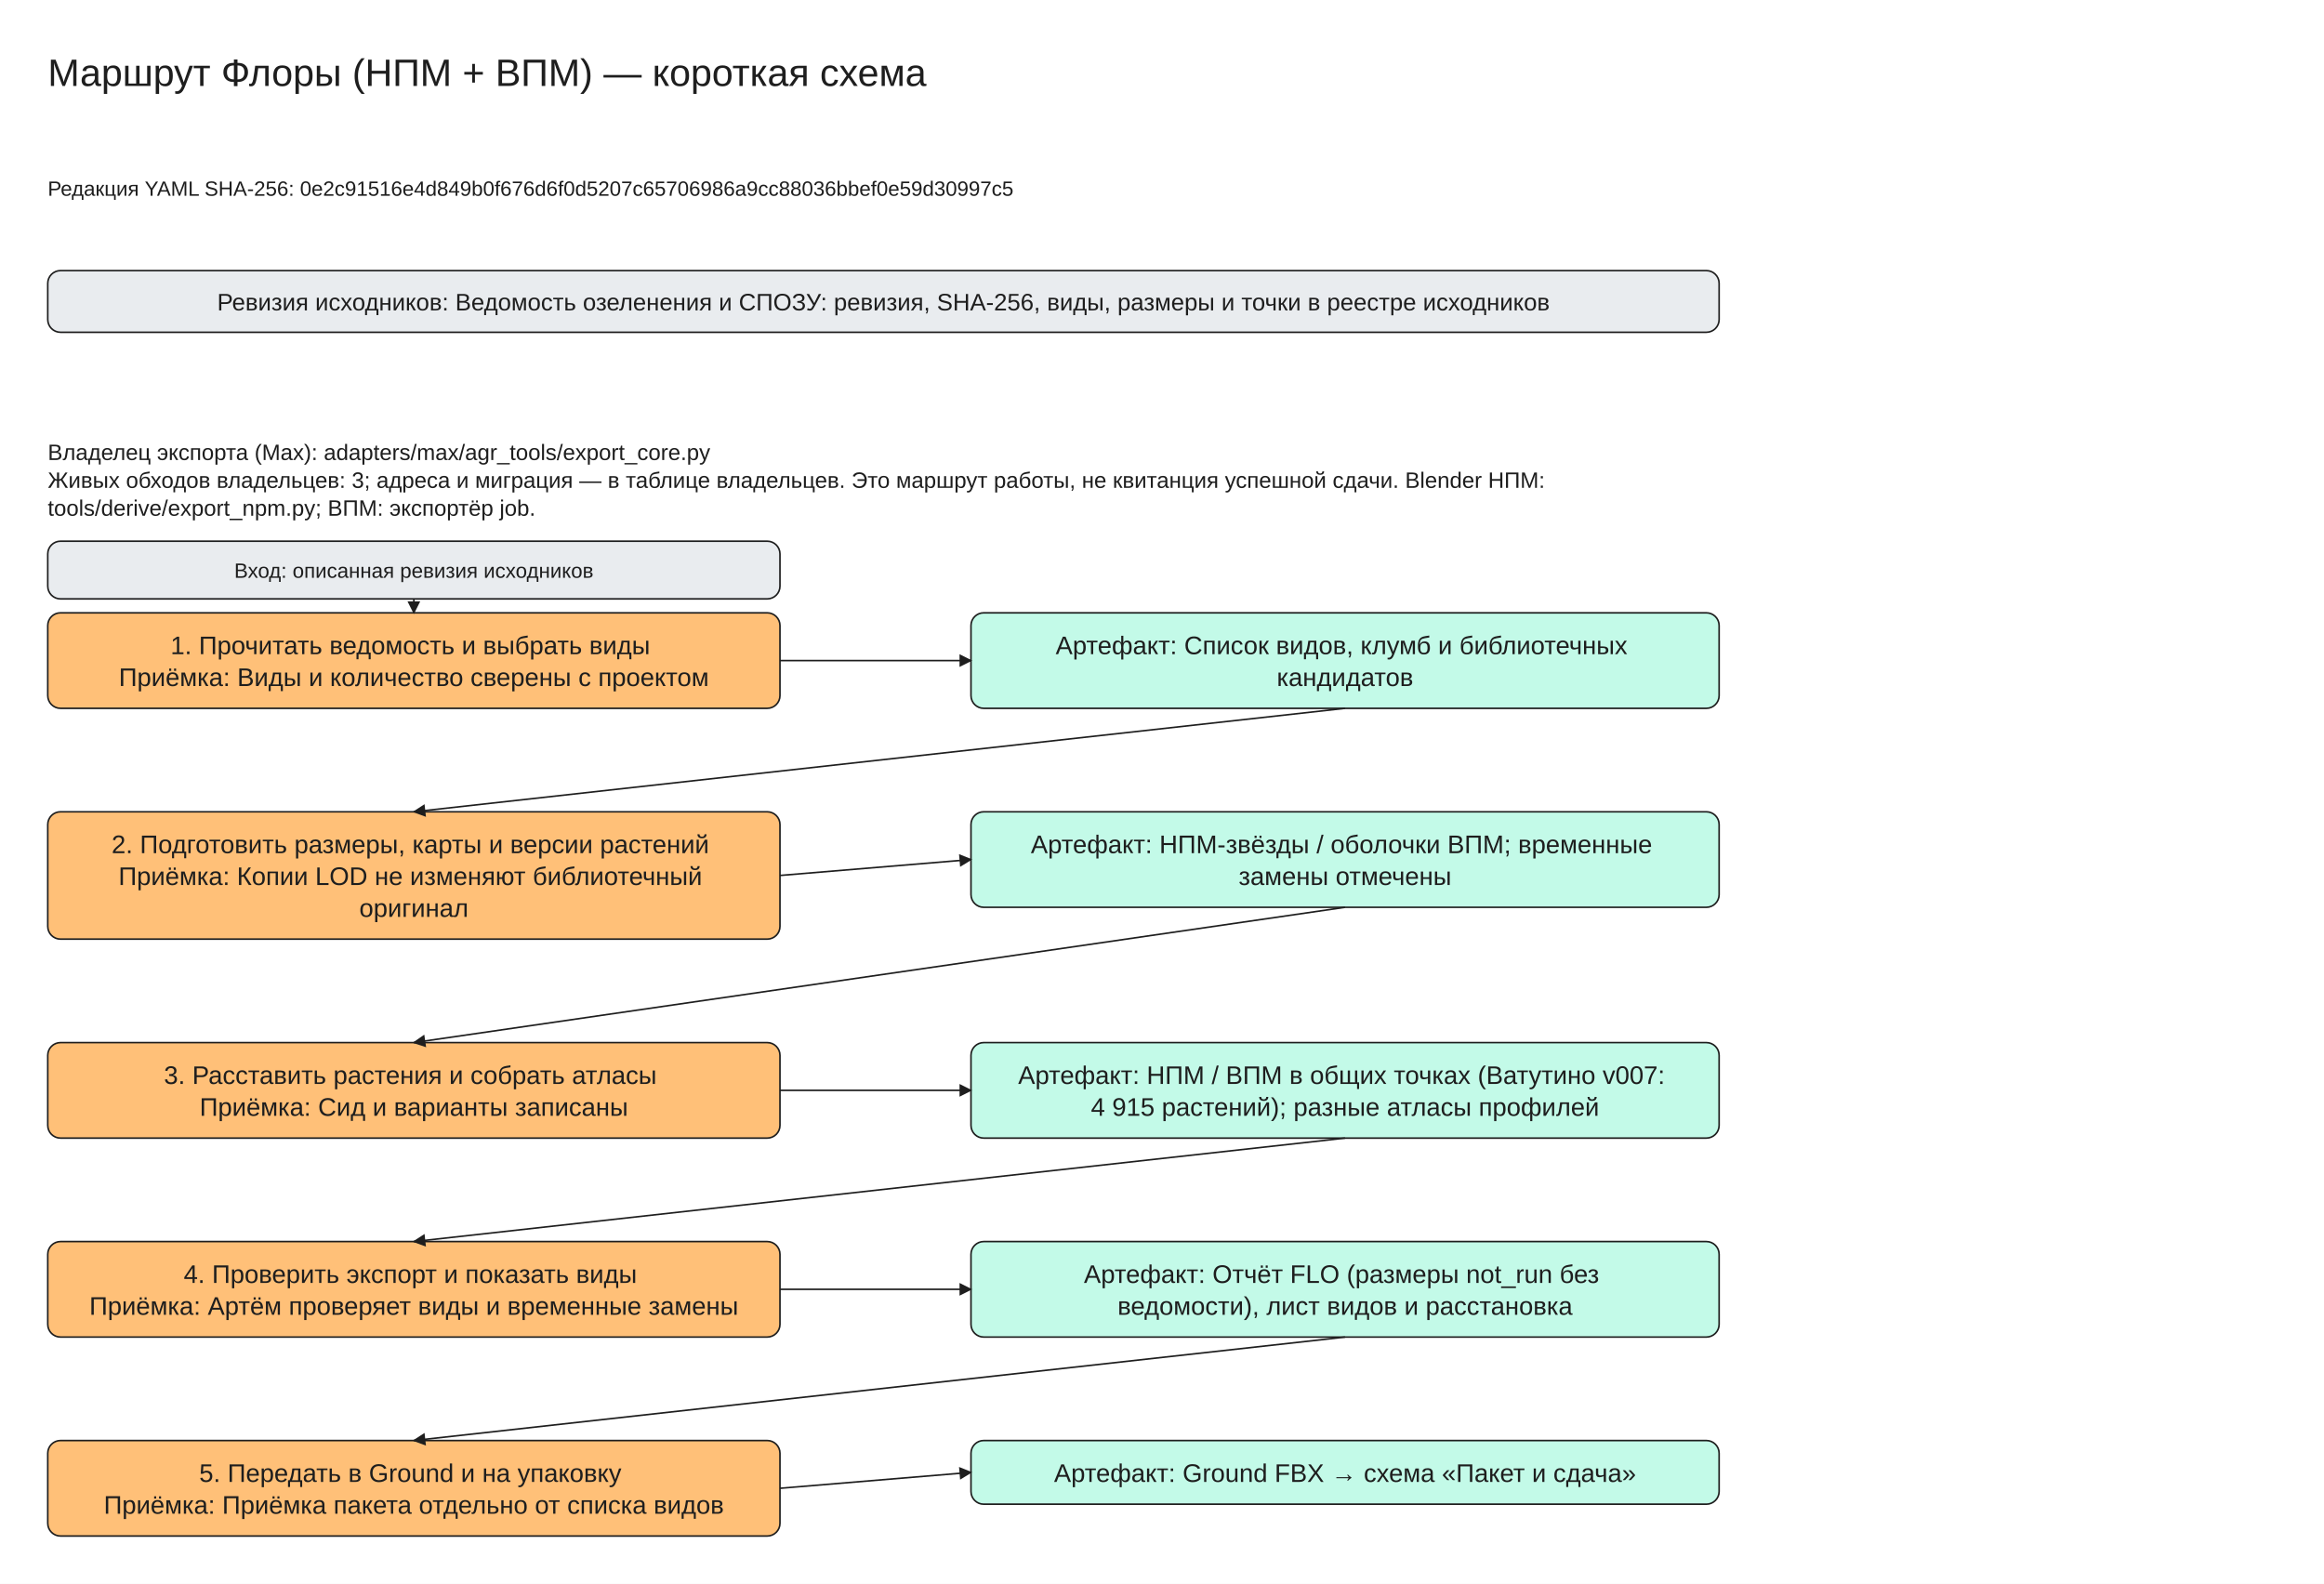
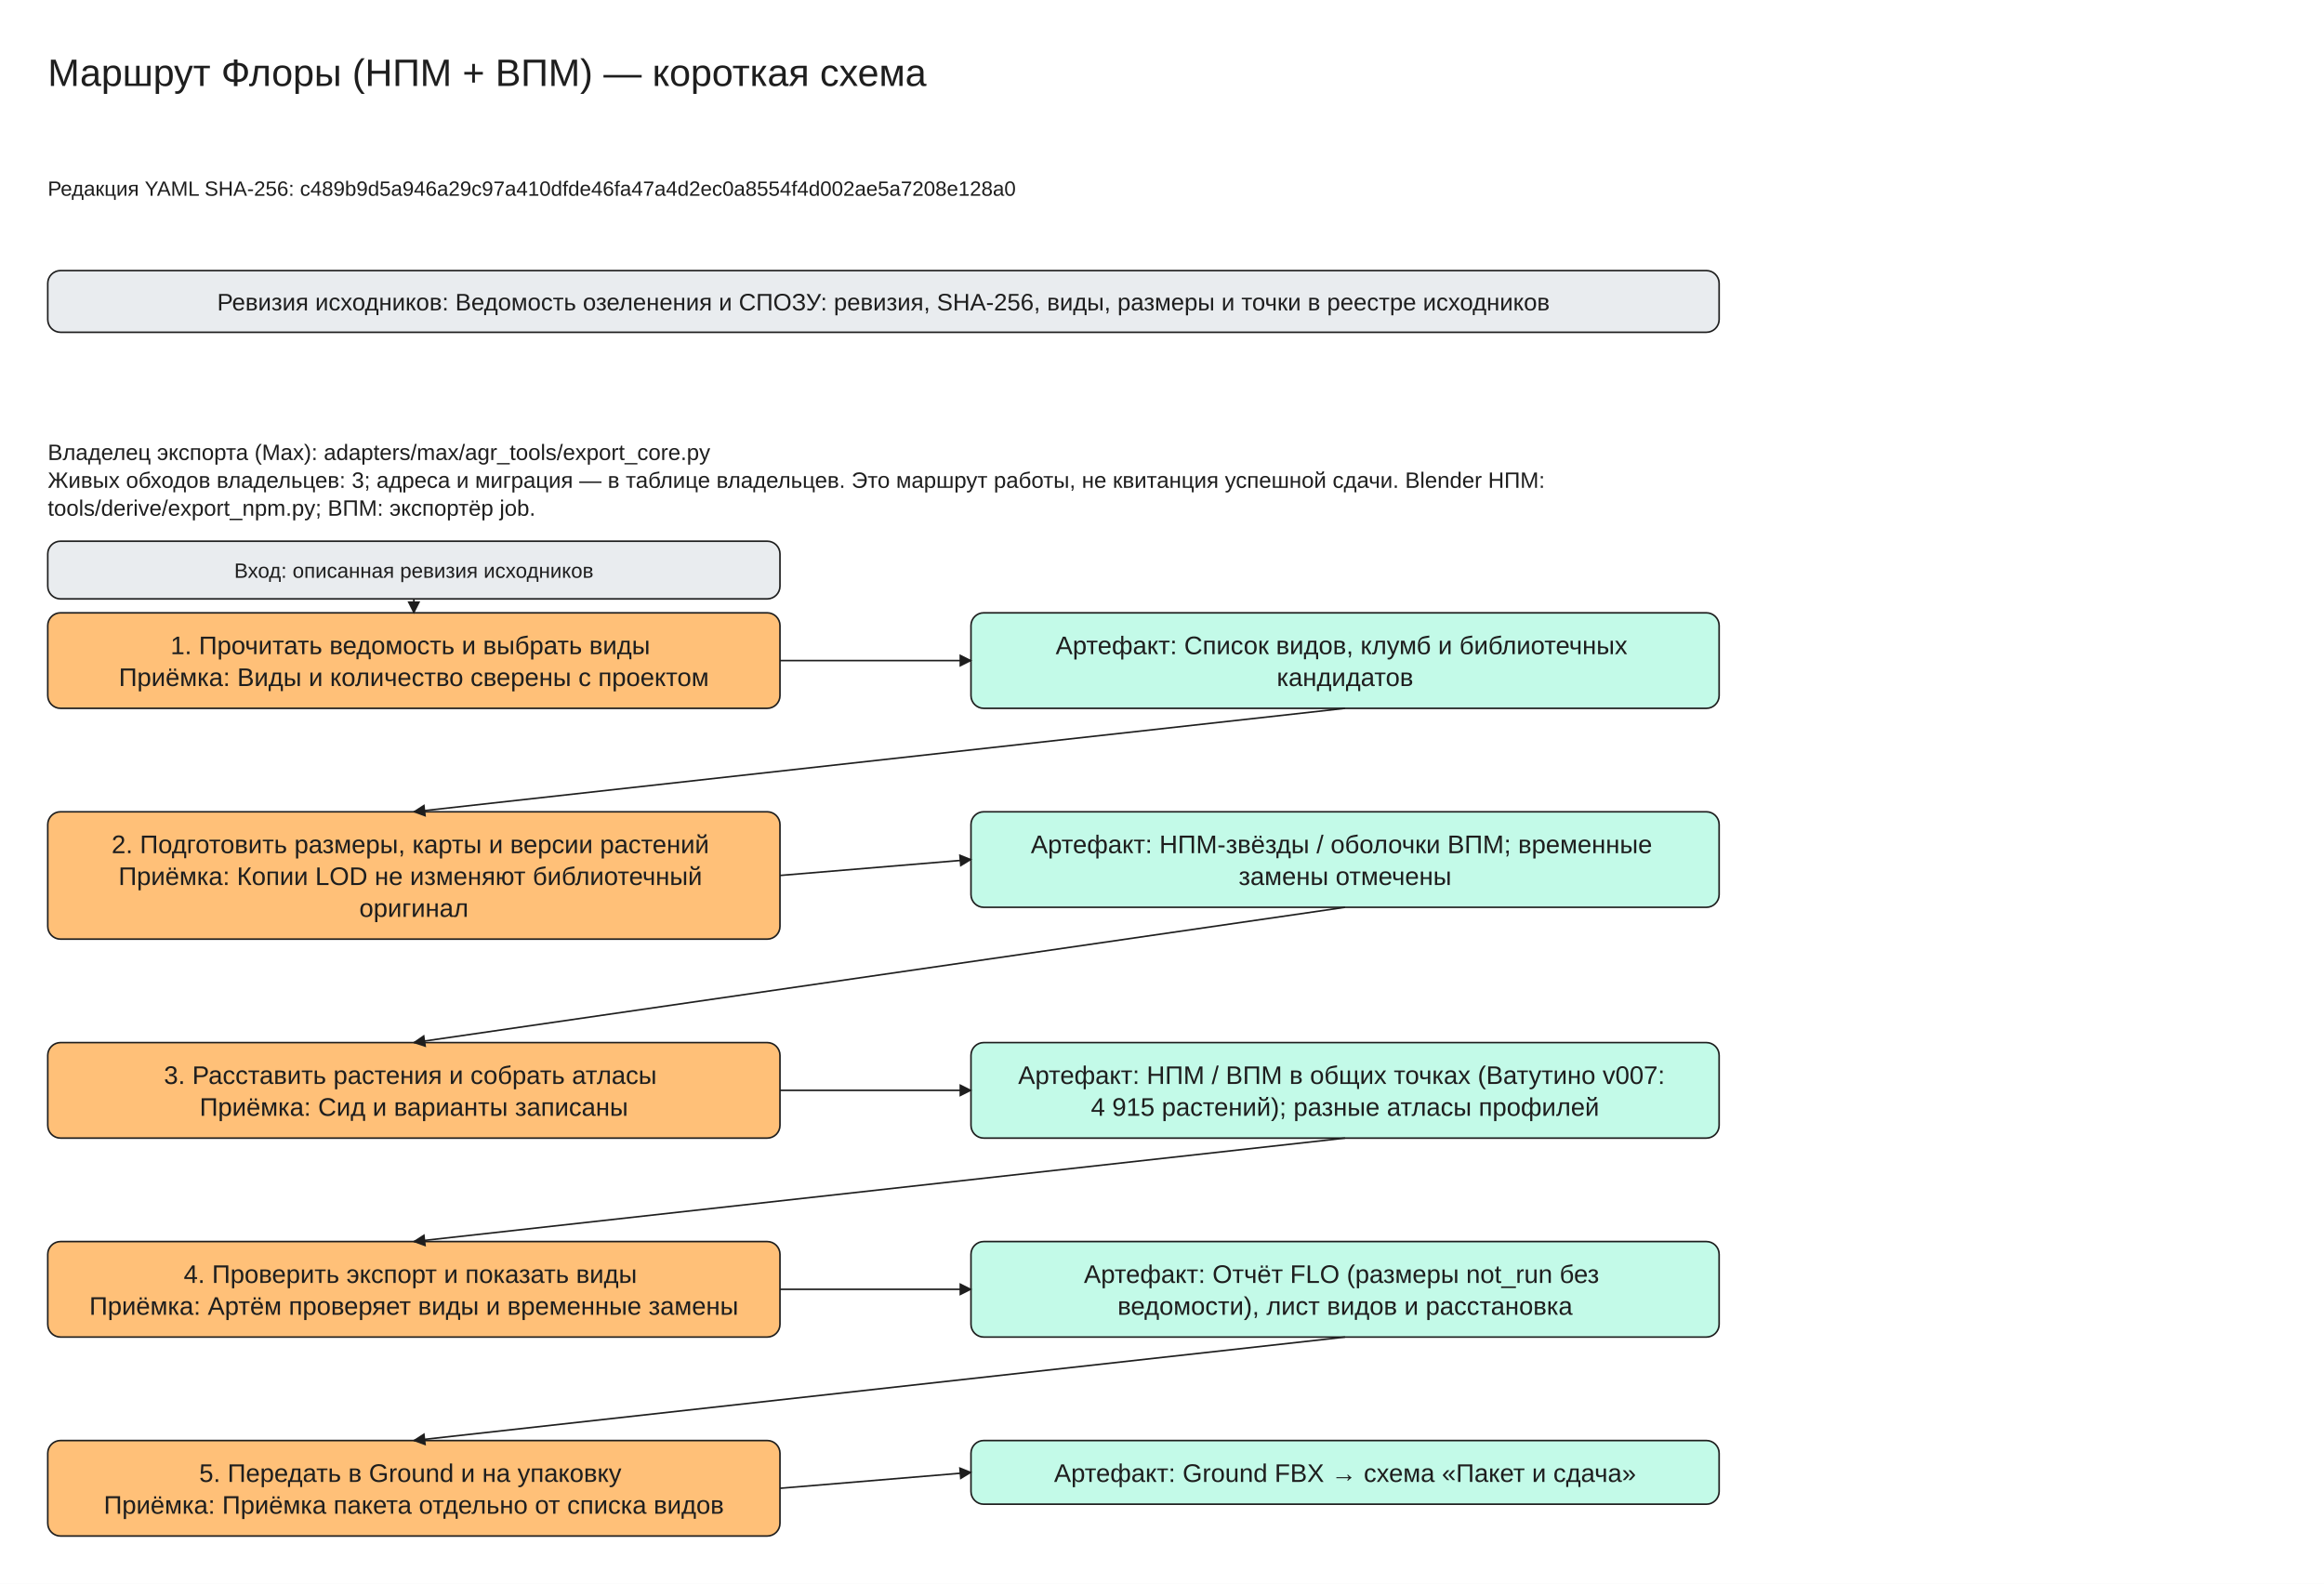
<svg xmlns="http://www.w3.org/2000/svg" viewBox="0 -30 1460 995" width="1460" height="995" font-family="Segoe UI, Arial, sans-serif">
  <defs>
    <marker id="arrow" viewBox="0 0 10 10" refX="9" refY="5" markerWidth="8" markerHeight="8" orient="auto-start-reverse">
      <path d="M0,0 L10,5 L0,10 z" fill="#1e1e1e" />
    </marker>
  </defs>
  <rect x="0" y="-30" width="1460" height="995" fill="#ffffff" />
  <rect x="30" y="140" width="1050" height="38.75" rx="8" fill="#e9ecef" stroke="#1e1e1e" />
  <rect x="30" y="355" width="460" height="60.0" rx="8" fill="#ffc078" stroke="#1e1e1e" />
  <rect x="610" y="355" width="470" height="60.0" rx="8" fill="#c3fae8" stroke="#1e1e1e" />
  <rect x="30" y="310" width="460" height="36.25" rx="8" fill="#e9ecef" stroke="#1e1e1e" />
  <line x1="260.0" y1="346.25" x2="260.0" y2="355.0" stroke="#1e1e1e" marker-end="url(#arrow)" />
  <line x1="490" y1="385.0" x2="610" y2="385.0" stroke="#1e1e1e" marker-end="url(#arrow)" />
  <rect x="30" y="480.0" width="460" height="80.0" rx="8" fill="#ffc078" stroke="#1e1e1e" />
  <rect x="610" y="480.0" width="470" height="60.0" rx="8" fill="#c3fae8" stroke="#1e1e1e" />
  <line x1="845.0" y1="415.0" x2="260.0" y2="480.0" stroke="#1e1e1e" marker-end="url(#arrow)" />
  <line x1="490" y1="520.0" x2="610" y2="510.0" stroke="#1e1e1e" marker-end="url(#arrow)" />
  <rect x="30" y="625.0" width="460" height="60.0" rx="8" fill="#ffc078" stroke="#1e1e1e" />
  <rect x="610" y="625.0" width="470" height="60.0" rx="8" fill="#c3fae8" stroke="#1e1e1e" />
  <line x1="845.0" y1="540.0" x2="260.0" y2="625.0" stroke="#1e1e1e" marker-end="url(#arrow)" />
  <line x1="490" y1="655.0" x2="610" y2="655.0" stroke="#1e1e1e" marker-end="url(#arrow)" />
  <rect x="30" y="750.0" width="460" height="60.0" rx="8" fill="#ffc078" stroke="#1e1e1e" />
  <rect x="610" y="750.0" width="470" height="60.0" rx="8" fill="#c3fae8" stroke="#1e1e1e" />
  <line x1="845.0" y1="685.0" x2="260.0" y2="750.0" stroke="#1e1e1e" marker-end="url(#arrow)" />
  <line x1="490" y1="780.0" x2="610" y2="780.0" stroke="#1e1e1e" marker-end="url(#arrow)" />
  <rect x="30" y="875.0" width="460" height="60.0" rx="8" fill="#ffc078" stroke="#1e1e1e" />
  <rect x="610" y="875.0" width="470" height="40.0" rx="8" fill="#c3fae8" stroke="#1e1e1e" />
  <line x1="845.0" y1="810.0" x2="260.0" y2="875.0" stroke="#1e1e1e" marker-end="url(#arrow)" />
  <line x1="490" y1="905.0" x2="610" y2="895.0" stroke="#1e1e1e" marker-end="url(#arrow)" />
  <text x="30" y="0" font-size="24" text-anchor="start" fill="#1e1e1e">
    <tspan x="30" dy="24">Маршрут Флоры (НПМ + ВПМ) — короткая схема</tspan>
  </text>
  <text x="30" y="80" font-size="13" text-anchor="start" fill="#1e1e1e">
-     <tspan x="30" dy="13">Редакция YAML SHA-256: 0e2c91516e4d849b0f676d6f0d5207c65706986a9cc88036bbef0e59d30997c5</tspan>
+     <tspan x="30" dy="13">Редакция YAML SHA-256: c489b9d5a946a29c97a410dfde46fa47a4d2ec0a8554f4d002ae5a7208e128a0</tspan>
  </text>
  <text x="555.0" y="150.0" font-size="15" text-anchor="middle" fill="#1e1e1e">
    <tspan x="555.0" dy="15">Ревизия исходников: Ведомость озеленения и СПОЗУ: ревизия, SHA-256, виды, размеры и точки в реестре исходников</tspan>
  </text>
  <text x="30" y="245" font-size="14" text-anchor="start" fill="#1e1e1e">
    <tspan x="30" dy="14">Владелец экспорта (Max): adapters/max/agr_tools/export_core.py</tspan>
    <tspan x="30" dy="17.5">Живых обходов владельцев: 3; адреса и миграция — в таблице владельцев. Это маршрут работы, не квитанция успешной сдачи. Blender НПМ:</tspan>
    <tspan x="30" dy="17.5">tools/derive/export_npm.py; ВПМ: экспортёр job.</tspan>
  </text>
  <text x="260.0" y="365.0" font-size="16" text-anchor="middle" fill="#1e1e1e">
    <tspan x="260.0" dy="16">1. Прочитать ведомость и выбрать виды</tspan>
    <tspan x="260.0" dy="20.0">Приёмка: Виды и количество сверены с проектом</tspan>
  </text>
  <text x="845.0" y="365.0" font-size="16" text-anchor="middle" fill="#1e1e1e">
    <tspan x="845.0" dy="16">Артефакт: Список видов, клумб и библиотечных</tspan>
    <tspan x="845.0" dy="20.0">кандидатов</tspan>
  </text>
  <text x="260.0" y="320.0" font-size="13" text-anchor="middle" fill="#1e1e1e">
    <tspan x="260.0" dy="13">Вход: описанная ревизия исходников</tspan>
  </text>
  <text x="260.0" y="490.0" font-size="16" text-anchor="middle" fill="#1e1e1e">
    <tspan x="260.0" dy="16">2. Подготовить размеры, карты и версии растений</tspan>
    <tspan x="260.0" dy="20.0">Приёмка: Копии LOD не изменяют библиотечный</tspan>
    <tspan x="260.0" dy="20.0">оригинал</tspan>
  </text>
  <text x="845.0" y="490.0" font-size="16" text-anchor="middle" fill="#1e1e1e">
    <tspan x="845.0" dy="16">Артефакт: НПМ-звёзды / оболочки ВПМ; временные</tspan>
    <tspan x="845.0" dy="20.0">замены отмечены</tspan>
  </text>
  <text x="260.0" y="635.0" font-size="16" text-anchor="middle" fill="#1e1e1e">
    <tspan x="260.0" dy="16">3. Расставить растения и собрать атласы</tspan>
    <tspan x="260.0" dy="20.0">Приёмка: Сид и варианты записаны</tspan>
  </text>
  <text x="845.0" y="635.0" font-size="16" text-anchor="middle" fill="#1e1e1e">
    <tspan x="845.0" dy="16">Артефакт: НПМ / ВПМ в общих точках (Ватутино v007:</tspan>
    <tspan x="845.0" dy="20.0">4 915 растений); разные атласы профилей</tspan>
  </text>
  <text x="260.0" y="760.0" font-size="16" text-anchor="middle" fill="#1e1e1e">
    <tspan x="260.0" dy="16">4. Проверить экспорт и показать виды</tspan>
    <tspan x="260.0" dy="20.0">Приёмка: Артём проверяет виды и временные замены</tspan>
  </text>
  <text x="845.0" y="760.0" font-size="16" text-anchor="middle" fill="#1e1e1e">
    <tspan x="845.0" dy="16">Артефакт: Отчёт FLO (размеры not_run без</tspan>
    <tspan x="845.0" dy="20.0">ведомости), лист видов и расстановка</tspan>
  </text>
  <text x="260.0" y="885.0" font-size="16" text-anchor="middle" fill="#1e1e1e">
    <tspan x="260.0" dy="16">5. Передать в Ground и на упаковку</tspan>
    <tspan x="260.0" dy="20.0">Приёмка: Приёмка пакета отдельно от списка видов</tspan>
  </text>
  <text x="845.0" y="885.0" font-size="16" text-anchor="middle" fill="#1e1e1e">
    <tspan x="845.0" dy="16">Артефакт: Ground FBX → схема «Пакет и сдача»</tspan>
  </text>
</svg>
